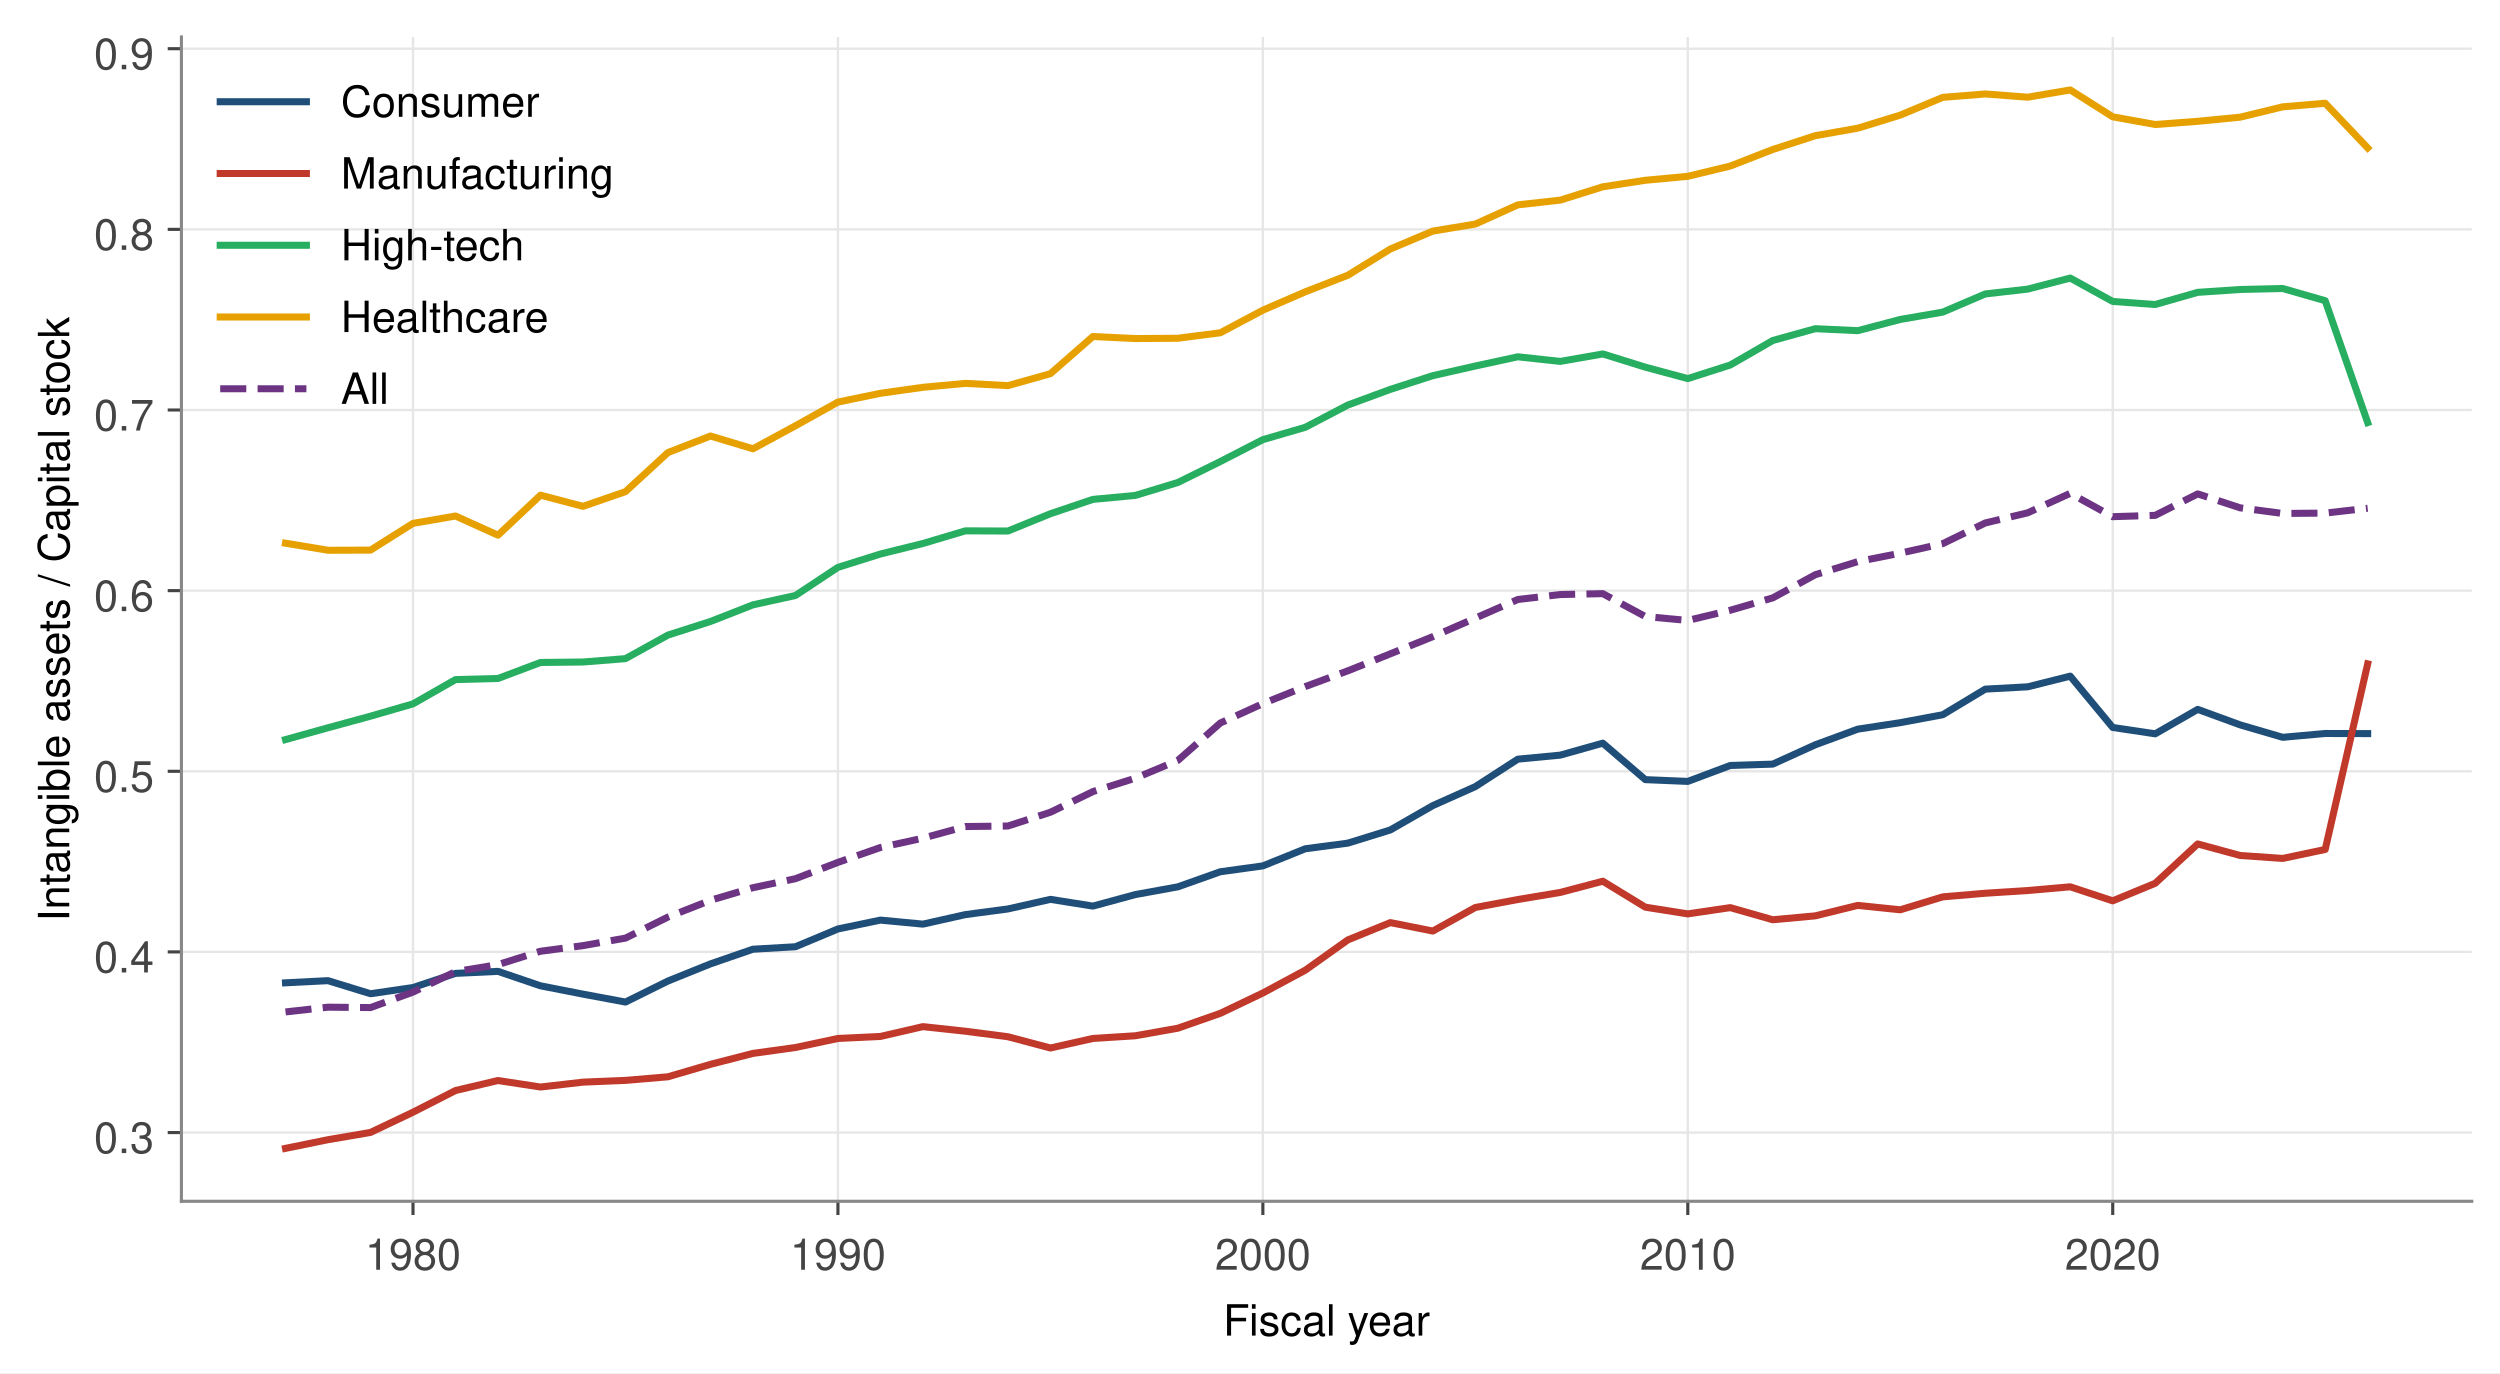
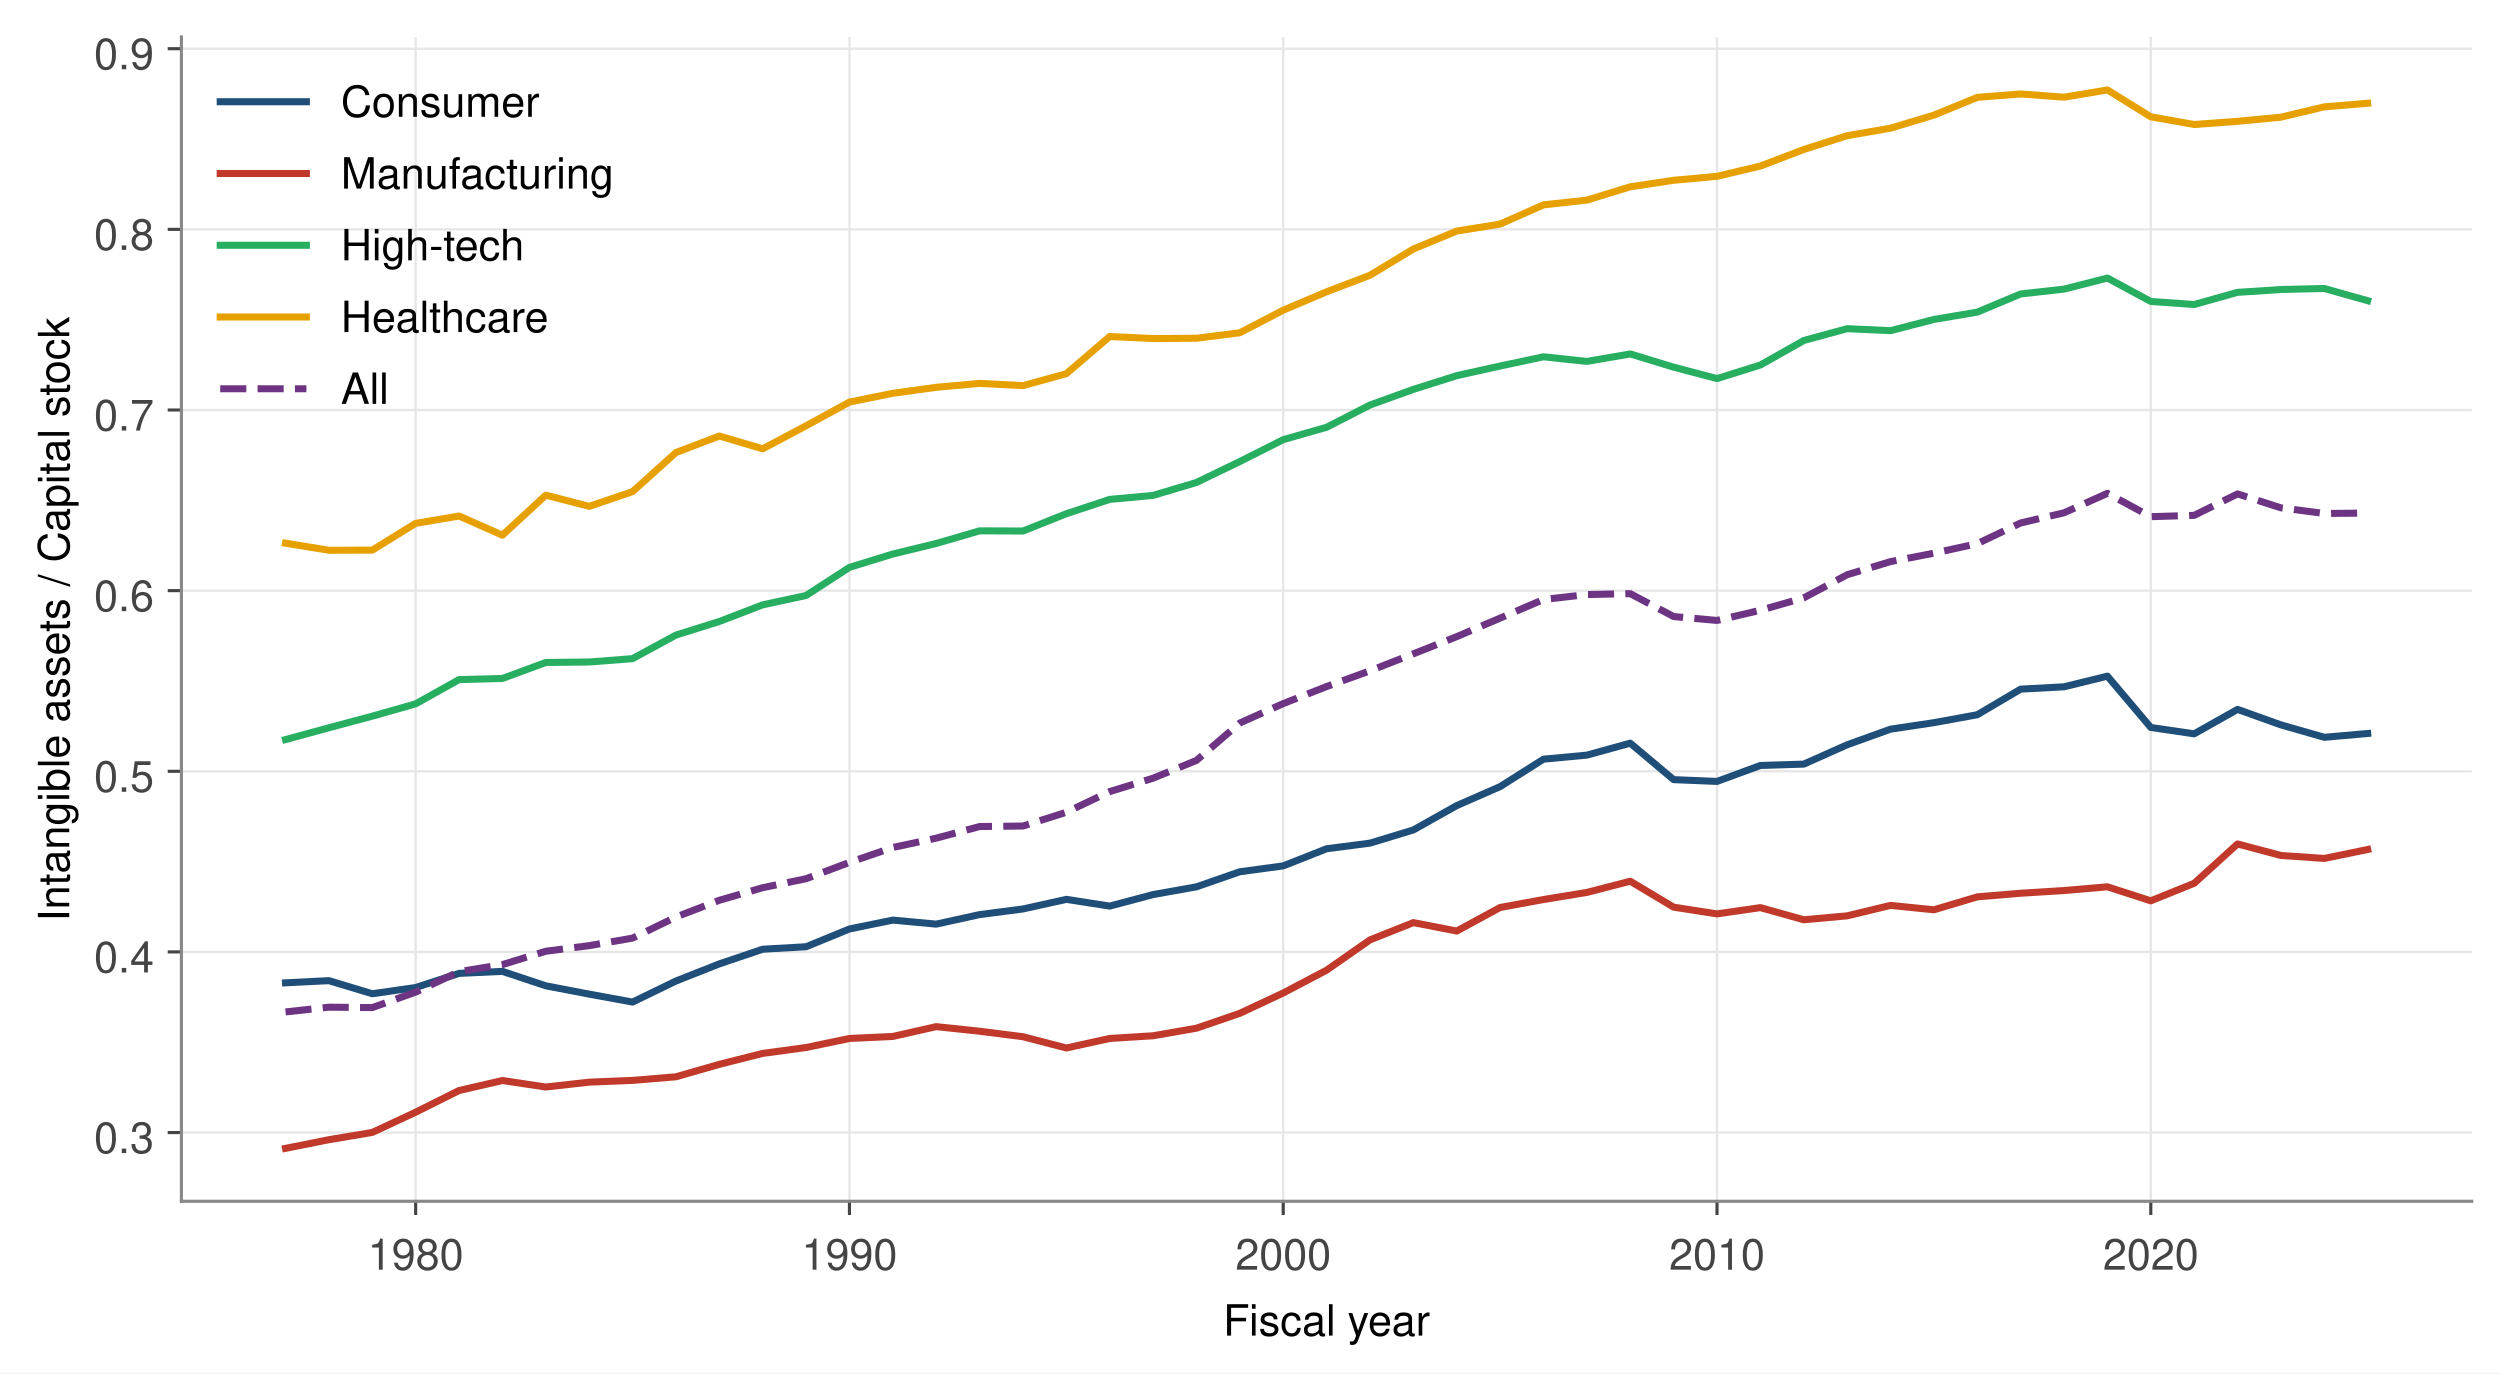
<svg xmlns="http://www.w3.org/2000/svg" xmlns:xlink="http://www.w3.org/1999/xlink" width="638.088pt" height="350.439pt" viewBox="0 0 638.088 350.439" version="1.1">
  <defs>
    <style type="text/css">*{stroke-linejoin: round; stroke-linecap: butt}</style>
  </defs>
  <g id="figure_1">
    <g id="patch_1">
      <path d="M 0 350.439  L 638.088 350.439  L 638.088 0  L 0 0  z " style="fill: #ffffff" />
    </g>
    <g id="axes_1">
      <g id="patch_2">
        <path d="M 46.303 306.609  L 630.888 306.609  L 630.888 9.445  L 46.303 9.445  z " style="fill: #ffffff" />
      </g>
      <g id="matplotlib.axis_1">
        <g id="xtick_1">
          <g id="line2d_1">
-             <path d="M 105.413 306.609  L 105.413 9.445  " clip-path="url(#p91b717f6f2)" style="fill: none; stroke: #e6e6e6; stroke-width: 0.6; stroke-linecap: square" />
+             <path d="M 106.09 306.609  L 106.09 9.445  " clip-path="url(#p700ca311fd)" style="fill: none; stroke: #e6e6e6; stroke-width: 0.6; stroke-linecap: square" />
          </g>
          <g id="line2d_2">
            <defs>
-               <path id="mf78fcb523c" d="M 0 0  L 0 3.5  " style="stroke: #444444; stroke-width: 0.8" />
+               <path id="ma302c91318" d="M 0 0  L 0 3.5  " style="stroke: #444444; stroke-width: 0.8" />
            </defs>
            <g>
-               <use xlink:href="#mf78fcb523c" x="105.413" y="306.609" style="fill: #444444; stroke: #444444; stroke-width: 0.8" />
+               <use xlink:href="#ma302c91318" x="106.09" y="306.609" style="fill: #444444; stroke: #444444; stroke-width: 0.8" />
            </g>
          </g>
          <g id="text_1">
-             <text style="font-size: 11px; font-family: 'Helvetica Neue', 'Helvetica', 'Arial', 'DejaVu Sans', sans-serif; text-anchor: middle; fill: #444444" x="105.413" y="324.081" transform="rotate(-0 105.4125 324.0811)">1980</text>
+             <text style="font-size: 11px; font-family: 'Helvetica Neue', 'Helvetica', 'Arial', 'DejaVu Sans', sans-serif; text-anchor: middle; fill: #444444" x="106.09" y="324.081" transform="rotate(-0 106.0904 324.0811)">1980</text>
          </g>
        </g>
        <g id="xtick_2">
          <g id="line2d_3">
-             <path d="M 213.87 306.609  L 213.87 9.445  " clip-path="url(#p91b717f6f2)" style="fill: none; stroke: #e6e6e6; stroke-width: 0.6; stroke-linecap: square" />
+             <path d="M 216.807 306.609  L 216.807 9.445  " clip-path="url(#p700ca311fd)" style="fill: none; stroke: #e6e6e6; stroke-width: 0.6; stroke-linecap: square" />
          </g>
          <g id="line2d_4">
            <g>
-               <use xlink:href="#mf78fcb523c" x="213.87" y="306.609" style="fill: #444444; stroke: #444444; stroke-width: 0.8" />
+               <use xlink:href="#ma302c91318" x="216.807" y="306.609" style="fill: #444444; stroke: #444444; stroke-width: 0.8" />
            </g>
          </g>
          <g id="text_2">
-             <text style="font-size: 11px; font-family: 'Helvetica Neue', 'Helvetica', 'Arial', 'DejaVu Sans', sans-serif; text-anchor: middle; fill: #444444" x="213.87" y="324.081" transform="rotate(-0 213.8699 324.0811)">1990</text>
+             <text style="font-size: 11px; font-family: 'Helvetica Neue', 'Helvetica', 'Arial', 'DejaVu Sans', sans-serif; text-anchor: middle; fill: #444444" x="216.807" y="324.081" transform="rotate(-0 216.8072 324.0811)">1990</text>
          </g>
        </g>
        <g id="xtick_3">
          <g id="line2d_5">
-             <path d="M 322.327 306.609  L 322.327 9.445  " clip-path="url(#p91b717f6f2)" style="fill: none; stroke: #e6e6e6; stroke-width: 0.6; stroke-linecap: square" />
+             <path d="M 327.524 306.609  L 327.524 9.445  " clip-path="url(#p700ca311fd)" style="fill: none; stroke: #e6e6e6; stroke-width: 0.6; stroke-linecap: square" />
          </g>
          <g id="line2d_6">
            <g>
-               <use xlink:href="#mf78fcb523c" x="322.327" y="306.609" style="fill: #444444; stroke: #444444; stroke-width: 0.8" />
+               <use xlink:href="#ma302c91318" x="327.524" y="306.609" style="fill: #444444; stroke: #444444; stroke-width: 0.8" />
            </g>
          </g>
          <g id="text_3">
-             <text style="font-size: 11px; font-family: 'Helvetica Neue', 'Helvetica', 'Arial', 'DejaVu Sans', sans-serif; text-anchor: middle; fill: #444444" x="322.327" y="324.081" transform="rotate(-0 322.3272 324.0811)">2000</text>
+             <text style="font-size: 11px; font-family: 'Helvetica Neue', 'Helvetica', 'Arial', 'DejaVu Sans', sans-serif; text-anchor: middle; fill: #444444" x="327.524" y="324.081" transform="rotate(-0 327.5241 324.0811)">2000</text>
          </g>
        </g>
        <g id="xtick_4">
          <g id="line2d_7">
-             <path d="M 430.785 306.609  L 430.785 9.445  " clip-path="url(#p91b717f6f2)" style="fill: none; stroke: #e6e6e6; stroke-width: 0.6; stroke-linecap: square" />
+             <path d="M 438.241 306.609  L 438.241 9.445  " clip-path="url(#p700ca311fd)" style="fill: none; stroke: #e6e6e6; stroke-width: 0.6; stroke-linecap: square" />
          </g>
          <g id="line2d_8">
            <g>
-               <use xlink:href="#mf78fcb523c" x="430.785" y="306.609" style="fill: #444444; stroke: #444444; stroke-width: 0.8" />
+               <use xlink:href="#ma302c91318" x="438.241" y="306.609" style="fill: #444444; stroke: #444444; stroke-width: 0.8" />
            </g>
          </g>
          <g id="text_4">
-             <text style="font-size: 11px; font-family: 'Helvetica Neue', 'Helvetica', 'Arial', 'DejaVu Sans', sans-serif; text-anchor: middle; fill: #444444" x="430.785" y="324.081" transform="rotate(-0 430.7845 324.0811)">2010</text>
+             <text style="font-size: 11px; font-family: 'Helvetica Neue', 'Helvetica', 'Arial', 'DejaVu Sans', sans-serif; text-anchor: middle; fill: #444444" x="438.241" y="324.081" transform="rotate(-0 438.241 324.0811)">2010</text>
          </g>
        </g>
        <g id="xtick_5">
          <g id="line2d_9">
-             <path d="M 539.242 306.609  L 539.242 9.445  " clip-path="url(#p91b717f6f2)" style="fill: none; stroke: #e6e6e6; stroke-width: 0.6; stroke-linecap: square" />
+             <path d="M 548.958 306.609  L 548.958 9.445  " clip-path="url(#p700ca311fd)" style="fill: none; stroke: #e6e6e6; stroke-width: 0.6; stroke-linecap: square" />
          </g>
          <g id="line2d_10">
            <g>
-               <use xlink:href="#mf78fcb523c" x="539.242" y="306.609" style="fill: #444444; stroke: #444444; stroke-width: 0.8" />
+               <use xlink:href="#ma302c91318" x="548.958" y="306.609" style="fill: #444444; stroke: #444444; stroke-width: 0.8" />
            </g>
          </g>
          <g id="text_5">
-             <text style="font-size: 11px; font-family: 'Helvetica Neue', 'Helvetica', 'Arial', 'DejaVu Sans', sans-serif; text-anchor: middle; fill: #444444" x="539.242" y="324.081" transform="rotate(-0 539.2418 324.0811)">2020</text>
+             <text style="font-size: 11px; font-family: 'Helvetica Neue', 'Helvetica', 'Arial', 'DejaVu Sans', sans-serif; text-anchor: middle; fill: #444444" x="548.958" y="324.081" transform="rotate(-0 548.9578 324.0811)">2020</text>
          </g>
        </g>
        <g id="text_6">
          <text style="font-size: 11px; font-family: 'Helvetica Neue', 'Helvetica', 'Arial', 'DejaVu Sans', sans-serif; text-anchor: middle" x="338.596" y="340.896" transform="rotate(-0 338.5958 340.8961)">Fiscal year</text>
        </g>
      </g>
      <g id="matplotlib.axis_2">
        <g id="ytick_1">
          <g id="line2d_11">
-             <path d="M 46.303 289.067  L 630.888 289.067  " clip-path="url(#p91b717f6f2)" style="fill: none; stroke: #e6e6e6; stroke-width: 0.6; stroke-linecap: square" />
+             <path d="M 46.303 289.067  L 630.888 289.067  " clip-path="url(#p700ca311fd)" style="fill: none; stroke: #e6e6e6; stroke-width: 0.6; stroke-linecap: square" />
          </g>
          <g id="line2d_12">
            <defs>
-               <path id="mb8fa88eb3d" d="M 0 0  L -3.5 0  " style="stroke: #444444; stroke-width: 0.8" />
+               <path id="m41ca24c6de" d="M 0 0  L -3.5 0  " style="stroke: #444444; stroke-width: 0.8" />
            </defs>
            <g>
-               <use xlink:href="#mb8fa88eb3d" x="46.303" y="289.067" style="fill: #444444; stroke: #444444; stroke-width: 0.8" />
+               <use xlink:href="#m41ca24c6de" x="46.303" y="289.067" style="fill: #444444; stroke: #444444; stroke-width: 0.8" />
            </g>
          </g>
          <g id="text_7">
            <text style="font-size: 11px; font-family: 'Helvetica Neue', 'Helvetica', 'Arial', 'DejaVu Sans', sans-serif; text-anchor: end; fill: #444444" x="39.303" y="294.303" transform="rotate(-0 39.30328 294.3033)">0.3</text>
          </g>
        </g>
        <g id="ytick_2">
          <g id="line2d_13">
-             <path d="M 46.303 242.962  L 630.888 242.962  " clip-path="url(#p91b717f6f2)" style="fill: none; stroke: #e6e6e6; stroke-width: 0.6; stroke-linecap: square" />
+             <path d="M 46.303 242.962  L 630.888 242.962  " clip-path="url(#p700ca311fd)" style="fill: none; stroke: #e6e6e6; stroke-width: 0.6; stroke-linecap: square" />
          </g>
          <g id="line2d_14">
            <g>
-               <use xlink:href="#mb8fa88eb3d" x="46.303" y="242.962" style="fill: #444444; stroke: #444444; stroke-width: 0.8" />
+               <use xlink:href="#m41ca24c6de" x="46.303" y="242.962" style="fill: #444444; stroke: #444444; stroke-width: 0.8" />
            </g>
          </g>
          <g id="text_8">
            <text style="font-size: 11px; font-family: 'Helvetica Neue', 'Helvetica', 'Arial', 'DejaVu Sans', sans-serif; text-anchor: end; fill: #444444" x="39.303" y="248.198" transform="rotate(-0 39.30328 248.1981)">0.4</text>
          </g>
        </g>
        <g id="ytick_3">
          <g id="line2d_15">
-             <path d="M 46.303 196.857  L 630.888 196.857  " clip-path="url(#p91b717f6f2)" style="fill: none; stroke: #e6e6e6; stroke-width: 0.6; stroke-linecap: square" />
+             <path d="M 46.303 196.857  L 630.888 196.857  " clip-path="url(#p700ca311fd)" style="fill: none; stroke: #e6e6e6; stroke-width: 0.6; stroke-linecap: square" />
          </g>
          <g id="line2d_16">
            <g>
-               <use xlink:href="#mb8fa88eb3d" x="46.303" y="196.857" style="fill: #444444; stroke: #444444; stroke-width: 0.8" />
+               <use xlink:href="#m41ca24c6de" x="46.303" y="196.857" style="fill: #444444; stroke: #444444; stroke-width: 0.8" />
            </g>
          </g>
          <g id="text_9">
            <text style="font-size: 11px; font-family: 'Helvetica Neue', 'Helvetica', 'Arial', 'DejaVu Sans', sans-serif; text-anchor: end; fill: #444444" x="39.303" y="202.093" transform="rotate(-0 39.30328 202.0929)">0.5</text>
          </g>
        </g>
        <g id="ytick_4">
          <g id="line2d_17">
-             <path d="M 46.303 150.752  L 630.888 150.752  " clip-path="url(#p91b717f6f2)" style="fill: none; stroke: #e6e6e6; stroke-width: 0.6; stroke-linecap: square" />
+             <path d="M 46.303 150.752  L 630.888 150.752  " clip-path="url(#p700ca311fd)" style="fill: none; stroke: #e6e6e6; stroke-width: 0.6; stroke-linecap: square" />
          </g>
          <g id="line2d_18">
            <g>
-               <use xlink:href="#mb8fa88eb3d" x="46.303" y="150.752" style="fill: #444444; stroke: #444444; stroke-width: 0.8" />
+               <use xlink:href="#m41ca24c6de" x="46.303" y="150.752" style="fill: #444444; stroke: #444444; stroke-width: 0.8" />
            </g>
          </g>
          <g id="text_10">
            <text style="font-size: 11px; font-family: 'Helvetica Neue', 'Helvetica', 'Arial', 'DejaVu Sans', sans-serif; text-anchor: end; fill: #444444" x="39.303" y="155.988" transform="rotate(-0 39.30328 155.9876)">0.6</text>
          </g>
        </g>
        <g id="ytick_5">
          <g id="line2d_19">
-             <path d="M 46.303 104.646  L 630.888 104.646  " clip-path="url(#p91b717f6f2)" style="fill: none; stroke: #e6e6e6; stroke-width: 0.6; stroke-linecap: square" />
+             <path d="M 46.303 104.646  L 630.888 104.646  " clip-path="url(#p700ca311fd)" style="fill: none; stroke: #e6e6e6; stroke-width: 0.6; stroke-linecap: square" />
          </g>
          <g id="line2d_20">
            <g>
-               <use xlink:href="#mb8fa88eb3d" x="46.303" y="104.646" style="fill: #444444; stroke: #444444; stroke-width: 0.8" />
+               <use xlink:href="#m41ca24c6de" x="46.303" y="104.646" style="fill: #444444; stroke: #444444; stroke-width: 0.8" />
            </g>
          </g>
          <g id="text_11">
            <text style="font-size: 11px; font-family: 'Helvetica Neue', 'Helvetica', 'Arial', 'DejaVu Sans', sans-serif; text-anchor: end; fill: #444444" x="39.303" y="109.882" transform="rotate(-0 39.30328 109.8824)">0.7</text>
          </g>
        </g>
        <g id="ytick_6">
          <g id="line2d_21">
-             <path d="M 46.303 58.541  L 630.888 58.541  " clip-path="url(#p91b717f6f2)" style="fill: none; stroke: #e6e6e6; stroke-width: 0.6; stroke-linecap: square" />
+             <path d="M 46.303 58.541  L 630.888 58.541  " clip-path="url(#p700ca311fd)" style="fill: none; stroke: #e6e6e6; stroke-width: 0.6; stroke-linecap: square" />
          </g>
          <g id="line2d_22">
            <g>
-               <use xlink:href="#mb8fa88eb3d" x="46.303" y="58.541" style="fill: #444444; stroke: #444444; stroke-width: 0.8" />
+               <use xlink:href="#m41ca24c6de" x="46.303" y="58.541" style="fill: #444444; stroke: #444444; stroke-width: 0.8" />
            </g>
          </g>
          <g id="text_12">
            <text style="font-size: 11px; font-family: 'Helvetica Neue', 'Helvetica', 'Arial', 'DejaVu Sans', sans-serif; text-anchor: end; fill: #444444" x="39.303" y="63.777" transform="rotate(-0 39.30328 63.77721)">0.8</text>
          </g>
        </g>
        <g id="ytick_7">
          <g id="line2d_23">
-             <path d="M 46.303 12.436  L 630.888 12.436  " clip-path="url(#p91b717f6f2)" style="fill: none; stroke: #e6e6e6; stroke-width: 0.6; stroke-linecap: square" />
+             <path d="M 46.303 12.436  L 630.888 12.436  " clip-path="url(#p700ca311fd)" style="fill: none; stroke: #e6e6e6; stroke-width: 0.6; stroke-linecap: square" />
          </g>
          <g id="line2d_24">
            <g>
-               <use xlink:href="#mb8fa88eb3d" x="46.303" y="12.436" style="fill: #444444; stroke: #444444; stroke-width: 0.8" />
+               <use xlink:href="#m41ca24c6de" x="46.303" y="12.436" style="fill: #444444; stroke: #444444; stroke-width: 0.8" />
            </g>
          </g>
          <g id="text_13">
            <text style="font-size: 11px; font-family: 'Helvetica Neue', 'Helvetica', 'Arial', 'DejaVu Sans', sans-serif; text-anchor: end; fill: #444444" x="39.303" y="17.672" transform="rotate(-0 39.30328 17.672)">0.9</text>
          </g>
        </g>
        <g id="text_14">
          <text style="font-size: 11px; font-family: 'Helvetica Neue', 'Helvetica', 'Arial', 'DejaVu Sans', sans-serif; text-anchor: middle" x="17.672" y="158.027" transform="rotate(-90 17.672 158.0273)">Intangible assets / Capital stock</text>
        </g>
      </g>
      <g id="line2d_25">
-         <path d="M 72.875 250.849  L 83.721 250.297  L 94.567 253.637  L 105.413 252.053  L 116.258 248.442  L 127.104 247.925  L 137.95 251.613  L 148.795 253.74  L 159.641 255.763  L 170.487 250.393  L 181.333 246.016  L 192.178 242.272  L 203.024 241.642  L 213.87 237.104  L 224.716 234.841  L 235.561 235.871  L 246.407 233.438  L 257.253 231.998  L 268.099 229.547  L 278.944 231.269  L 289.79 228.322  L 300.636 226.349  L 311.481 222.499  L 322.327 221.003  L 333.173 216.63  L 344.019 215.196  L 354.864 211.831  L 365.71 205.613  L 376.556 200.769  L 387.402 193.767  L 398.247 192.734  L 409.093 189.681  L 419.939 198.991  L 430.785 199.444  L 441.63 195.377  L 452.476 195.029  L 463.322 190.099  L 474.167 186.107  L 485.013 184.451  L 495.859 182.426  L 506.705 175.891  L 517.55 175.297  L 528.396 172.577  L 539.242 185.676  L 550.088 187.296  L 560.933 181.057  L 571.779 185.015  L 582.625 188.187  L 593.471 187.212  L 604.316 187.237  " clip-path="url(#p91b717f6f2)" style="fill: none; stroke: #1f4e79; stroke-width: 1.8; stroke-linecap: square" />
+         <path d="M 72.875 250.849  L 83.947 250.297  L 95.019 253.637  L 106.09 252.053  L 117.162 248.442  L 128.234 247.925  L 139.305 251.613  L 150.377 253.74  L 161.449 255.763  L 172.52 250.393  L 183.592 246.016  L 194.664 242.272  L 205.736 241.642  L 216.807 237.104  L 227.879 234.841  L 238.951 235.871  L 250.022 233.438  L 261.094 231.998  L 272.166 229.547  L 283.237 231.269  L 294.309 228.322  L 305.381 226.349  L 316.452 222.499  L 327.524 221.003  L 338.596 216.63  L 349.667 215.196  L 360.739 211.831  L 371.811 205.613  L 382.883 200.769  L 393.954 193.767  L 405.026 192.734  L 416.098 189.681  L 427.169 198.991  L 438.241 199.444  L 449.313 195.377  L 460.384 195.029  L 471.456 190.099  L 482.528 186.107  L 493.599 184.451  L 504.671 182.426  L 515.743 175.891  L 526.814 175.297  L 537.886 172.577  L 548.958 185.676  L 560.029 187.296  L 571.101 181.057  L 582.173 185.015  L 593.245 188.187  L 604.316 187.212  " clip-path="url(#p700ca311fd)" style="fill: none; stroke: #1f4e79; stroke-width: 1.8; stroke-linecap: square" />
      </g>
      <g id="line2d_26">
-         <path d="M 72.875 293.102  L 83.721 290.892  L 94.567 289.036  L 105.413 283.873  L 116.258 278.341  L 127.104 275.787  L 137.95 277.447  L 148.795 276.2  L 159.641 275.754  L 170.487 274.834  L 181.333 271.656  L 192.178 268.864  L 203.024 267.363  L 213.87 265.053  L 224.716 264.54  L 235.561 262.032  L 246.407 263.204  L 257.253 264.608  L 268.099 267.486  L 278.944 265.052  L 289.79 264.365  L 300.636 262.435  L 311.481 258.63  L 322.327 253.445  L 333.173 247.615  L 344.019 239.895  L 354.864 235.481  L 365.71 237.637  L 376.556 231.623  L 387.402 229.592  L 398.247 227.779  L 409.093 224.918  L 419.939 231.541  L 430.785 233.257  L 441.63 231.658  L 452.476 234.757  L 463.322 233.758  L 474.167 231.09  L 485.013 232.212  L 495.859 228.913  L 506.705 227.986  L 517.55 227.3  L 528.396 226.344  L 539.242 229.923  L 550.088 225.452  L 560.933 215.402  L 571.779 218.351  L 582.625 219.101  L 593.471 216.815  L 604.316 169.446  " clip-path="url(#p91b717f6f2)" style="fill: none; stroke: #c0392b; stroke-width: 1.8; stroke-linecap: square" />
+         <path d="M 72.875 293.102  L 83.947 290.892  L 95.019 289.036  L 106.09 283.873  L 117.162 278.341  L 128.234 275.787  L 139.305 277.447  L 150.377 276.2  L 161.449 275.754  L 172.52 274.834  L 183.592 271.656  L 194.664 268.864  L 205.736 267.363  L 216.807 265.053  L 227.879 264.54  L 238.951 262.032  L 250.022 263.204  L 261.094 264.608  L 272.166 267.486  L 283.237 265.052  L 294.309 264.365  L 305.381 262.435  L 316.452 258.63  L 327.524 253.445  L 338.596 247.615  L 349.667 239.895  L 360.739 235.481  L 371.811 237.637  L 382.883 231.623  L 393.954 229.592  L 405.026 227.779  L 416.098 224.918  L 427.169 231.541  L 438.241 233.257  L 449.313 231.658  L 460.384 234.757  L 471.456 233.758  L 482.528 231.09  L 493.599 232.212  L 504.671 228.913  L 515.743 227.986  L 526.814 227.3  L 537.886 226.344  L 548.958 229.923  L 560.029 225.452  L 571.101 215.402  L 582.173 218.351  L 593.245 219.101  L 604.316 216.815  " clip-path="url(#p700ca311fd)" style="fill: none; stroke: #c0392b; stroke-width: 1.8; stroke-linecap: square" />
      </g>
      <g id="line2d_27">
-         <path d="M 72.875 188.767  L 83.721 185.747  L 94.567 182.791  L 105.413 179.646  L 116.258 173.459  L 127.104 173.173  L 137.95 169.084  L 148.795 168.968  L 159.641 168.107  L 170.487 162.092  L 181.333 158.624  L 192.178 154.374  L 203.024 151.99  L 213.87 144.812  L 224.716 141.401  L 235.561 138.712  L 246.407 135.488  L 257.253 135.537  L 268.099 131.12  L 278.944 127.463  L 289.79 126.443  L 300.636 123.143  L 311.481 117.794  L 322.327 112.212  L 333.173 109.055  L 344.019 103.373  L 354.864 99.382  L 365.71 95.881  L 376.556 93.423  L 387.402 91.067  L 398.247 92.245  L 409.093 90.336  L 419.939 93.711  L 430.785 96.63  L 441.63 93.164  L 452.476 86.908  L 463.322 83.892  L 474.167 84.398  L 485.013 81.532  L 495.859 79.662  L 506.705 75.027  L 517.55 73.79  L 528.396 70.97  L 539.242 76.941  L 550.088 77.72  L 560.933 74.619  L 571.779 73.889  L 582.625 73.635  L 593.471 76.748  L 604.316 107.86  " clip-path="url(#p91b717f6f2)" style="fill: none; stroke: #27ae60; stroke-width: 1.8; stroke-linecap: square" />
+         <path d="M 72.875 188.767  L 83.947 185.747  L 95.019 182.791  L 106.09 179.646  L 117.162 173.459  L 128.234 173.173  L 139.305 169.084  L 150.377 168.968  L 161.449 168.107  L 172.52 162.092  L 183.592 158.624  L 194.664 154.374  L 205.736 151.99  L 216.807 144.812  L 227.879 141.401  L 238.951 138.712  L 250.022 135.488  L 261.094 135.537  L 272.166 131.12  L 283.237 127.463  L 294.309 126.443  L 305.381 123.143  L 316.452 117.794  L 327.524 112.212  L 338.596 109.055  L 349.667 103.373  L 360.739 99.382  L 371.811 95.881  L 382.883 93.423  L 393.954 91.067  L 405.026 92.245  L 416.098 90.336  L 427.169 93.711  L 438.241 96.63  L 449.313 93.164  L 460.384 86.908  L 471.456 83.892  L 482.528 84.398  L 493.599 81.532  L 504.671 79.662  L 515.743 75.027  L 526.814 73.79  L 537.886 70.97  L 548.958 76.941  L 560.029 77.72  L 571.101 74.619  L 582.173 73.889  L 593.245 73.635  L 604.316 76.748  " clip-path="url(#p700ca311fd)" style="fill: none; stroke: #27ae60; stroke-width: 1.8; stroke-linecap: square" />
      </g>
      <g id="line2d_28">
-         <path d="M 72.875 138.643  L 83.721 140.446  L 94.567 140.407  L 105.413 133.581  L 116.258 131.705  L 127.104 136.597  L 137.95 126.383  L 148.795 129.235  L 159.641 125.485  L 170.487 115.508  L 181.333 111.29  L 192.178 114.548  L 203.024 108.676  L 213.87 102.62  L 224.716 100.382  L 235.561 98.854  L 246.407 97.85  L 257.253 98.428  L 268.099 95.373  L 278.944 85.89  L 289.79 86.408  L 300.636 86.337  L 311.481 84.931  L 322.327 79.167  L 333.173 74.473  L 344.019 70.25  L 354.864 63.557  L 365.71 58.976  L 376.556 57.19  L 387.402 52.285  L 398.247 51.076  L 409.093 47.676  L 419.939 46.013  L 430.785 45.003  L 441.63 42.378  L 452.476 38.156  L 463.322 34.632  L 474.167 32.716  L 485.013 29.385  L 495.859 24.85  L 506.705 23.981  L 517.55 24.809  L 528.396 22.953  L 539.242 29.816  L 550.088 31.778  L 560.933 30.963  L 571.779 29.906  L 582.625 27.266  L 593.471 26.356  L 604.316 37.763  " clip-path="url(#p91b717f6f2)" style="fill: none; stroke: #e6a100; stroke-width: 1.8; stroke-linecap: square" />
+         <path d="M 72.875 138.643  L 83.947 140.446  L 95.019 140.407  L 106.09 133.581  L 117.162 131.705  L 128.234 136.597  L 139.305 126.383  L 150.377 129.235  L 161.449 125.485  L 172.52 115.508  L 183.592 111.29  L 194.664 114.548  L 205.736 108.676  L 216.807 102.62  L 227.879 100.382  L 238.951 98.854  L 250.022 97.85  L 261.094 98.428  L 272.166 95.373  L 283.237 85.89  L 294.309 86.408  L 305.381 86.337  L 316.452 84.931  L 327.524 79.167  L 338.596 74.473  L 349.667 70.25  L 360.739 63.557  L 371.811 58.976  L 382.883 57.19  L 393.954 52.285  L 405.026 51.076  L 416.098 47.676  L 427.169 46.013  L 438.241 45.003  L 449.313 42.378  L 460.384 38.156  L 471.456 34.632  L 482.528 32.716  L 493.599 29.385  L 504.671 24.85  L 515.743 23.981  L 526.814 24.809  L 537.886 22.953  L 548.958 29.816  L 560.029 31.778  L 571.101 30.963  L 582.173 29.906  L 593.245 27.266  L 604.316 26.356  " clip-path="url(#p700ca311fd)" style="fill: none; stroke: #e6a100; stroke-width: 1.8; stroke-linecap: square" />
      </g>
      <g id="line2d_29">
-         <path d="M 72.875 258.281  L 83.721 257.068  L 94.567 257.172  L 105.413 253.215  L 116.258 247.999  L 127.104 246.198  L 137.95 242.791  L 148.795 241.361  L 159.641 239.437  L 170.487 234.062  L 181.333 229.784  L 192.178 226.57  L 203.024 224.276  L 213.87 220.107  L 224.716 216.311  L 235.561 213.926  L 246.407 210.964  L 257.253 210.828  L 268.099 207.317  L 278.944 202.042  L 289.79 198.617  L 300.636 194.078  L 311.481 184.531  L 322.327 179.578  L 333.173 175.229  L 344.019 171.214  L 354.864 166.875  L 365.71 162.492  L 376.556 157.761  L 387.402 153.014  L 398.247 151.748  L 409.093 151.523  L 419.939 157.361  L 430.785 158.357  L 441.63 155.759  L 452.476 152.6  L 463.322 146.688  L 474.167 143.34  L 485.013 141.185  L 495.859 138.757  L 506.705 133.48  L 517.55 130.881  L 528.396 125.914  L 539.242 131.876  L 550.088 131.537  L 560.933 126.063  L 571.779 129.621  L 582.625 131.053  L 593.471 130.96  L 604.316 129.727  " clip-path="url(#p91b717f6f2)" style="fill: none; stroke-dasharray: 6.66,2.88; stroke-dashoffset: 0; stroke: #6c3483; stroke-width: 1.8" />
+         <path d="M 72.875 258.281  L 83.947 257.068  L 95.019 257.172  L 106.09 253.215  L 117.162 247.999  L 128.234 246.198  L 139.305 242.791  L 150.377 241.361  L 161.449 239.437  L 172.52 234.062  L 183.592 229.784  L 194.664 226.57  L 205.736 224.276  L 216.807 220.107  L 227.879 216.311  L 238.951 213.926  L 250.022 210.964  L 261.094 210.828  L 272.166 207.317  L 283.237 202.042  L 294.309 198.617  L 305.381 194.078  L 316.452 184.531  L 327.524 179.578  L 338.596 175.229  L 349.667 171.214  L 360.739 166.875  L 371.811 162.492  L 382.883 157.761  L 393.954 153.014  L 405.026 151.748  L 416.098 151.523  L 427.169 157.361  L 438.241 158.357  L 449.313 155.759  L 460.384 152.6  L 471.456 146.688  L 482.528 143.34  L 493.599 141.185  L 504.671 138.757  L 515.743 133.48  L 526.814 130.881  L 537.886 125.914  L 548.958 131.876  L 560.029 131.537  L 571.101 126.063  L 582.173 129.621  L 593.245 131.053  L 604.316 130.96  " clip-path="url(#p700ca311fd)" style="fill: none; stroke-dasharray: 6.66,2.88; stroke-dashoffset: 0; stroke: #6c3483; stroke-width: 1.8" />
      </g>
      <g id="patch_3">
        <path d="M 46.303 306.609  L 46.303 9.445  " style="fill: none; stroke: #888888; stroke-width: 0.8; stroke-linejoin: miter; stroke-linecap: square" />
      </g>
      <g id="patch_4">
        <path d="M 46.303 306.609  L 630.888 306.609  " style="fill: none; stroke: #888888; stroke-width: 0.8; stroke-linejoin: miter; stroke-linecap: square" />
      </g>
      <g id="legend_1">
        <g id="line2d_30">
          <path d="M 56.203 25.967  L 67.203 25.967  L 78.203 25.967  " style="fill: none; stroke: #1f4e79; stroke-width: 1.8; stroke-linecap: square" />
        </g>
        <g id="text_15">
          <text style="font-size: 11px; font-family: 'Helvetica Neue', 'Helvetica', 'Arial', 'DejaVu Sans', sans-serif; text-anchor: start" x="87.003" y="29.817" transform="rotate(-0 87.00328 29.81749)">Consumer</text>
        </g>
        <g id="line2d_31">
          <path d="M 56.203 44.282  L 67.203 44.282  L 78.203 44.282  " style="fill: none; stroke: #c0392b; stroke-width: 1.8; stroke-linecap: square" />
        </g>
        <g id="text_16">
          <text style="font-size: 11px; font-family: 'Helvetica Neue', 'Helvetica', 'Arial', 'DejaVu Sans', sans-serif; text-anchor: start" x="87.003" y="48.132" transform="rotate(-0 87.00328 48.13249)">Manufacturing</text>
        </g>
        <g id="line2d_32">
          <path d="M 56.203 62.597  L 67.203 62.597  L 78.203 62.597  " style="fill: none; stroke: #27ae60; stroke-width: 1.8; stroke-linecap: square" />
        </g>
        <g id="text_17">
          <text style="font-size: 11px; font-family: 'Helvetica Neue', 'Helvetica', 'Arial', 'DejaVu Sans', sans-serif; text-anchor: start" x="87.003" y="66.447" transform="rotate(-0 87.00328 66.44749)">High-tech</text>
        </g>
        <g id="line2d_33">
          <path d="M 56.203 80.912  L 67.203 80.912  L 78.203 80.912  " style="fill: none; stroke: #e6a100; stroke-width: 1.8; stroke-linecap: square" />
        </g>
        <g id="text_18">
          <text style="font-size: 11px; font-family: 'Helvetica Neue', 'Helvetica', 'Arial', 'DejaVu Sans', sans-serif; text-anchor: start" x="87.003" y="84.762" transform="rotate(-0 87.00328 84.76249)">Healthcare</text>
        </g>
        <g id="line2d_34">
          <path d="M 56.203 99.227  L 67.203 99.227  L 78.203 99.227  " style="fill: none; stroke-dasharray: 6.66,2.88; stroke-dashoffset: 0; stroke: #6c3483; stroke-width: 1.8" />
        </g>
        <g id="text_19">
          <text style="font-size: 11px; font-family: 'Helvetica Neue', 'Helvetica', 'Arial', 'DejaVu Sans', sans-serif; text-anchor: start" x="87.003" y="103.077" transform="rotate(-0 87.00328 103.0775)">All</text>
        </g>
      </g>
    </g>
  </g>
  <defs>
-     <clipPath id="p91b717f6f2">
+     <clipPath id="p700ca311fd">
      <rect x="46.303" y="9.445" width="584.585" height="297.164" />
    </clipPath>
  </defs>
</svg>
